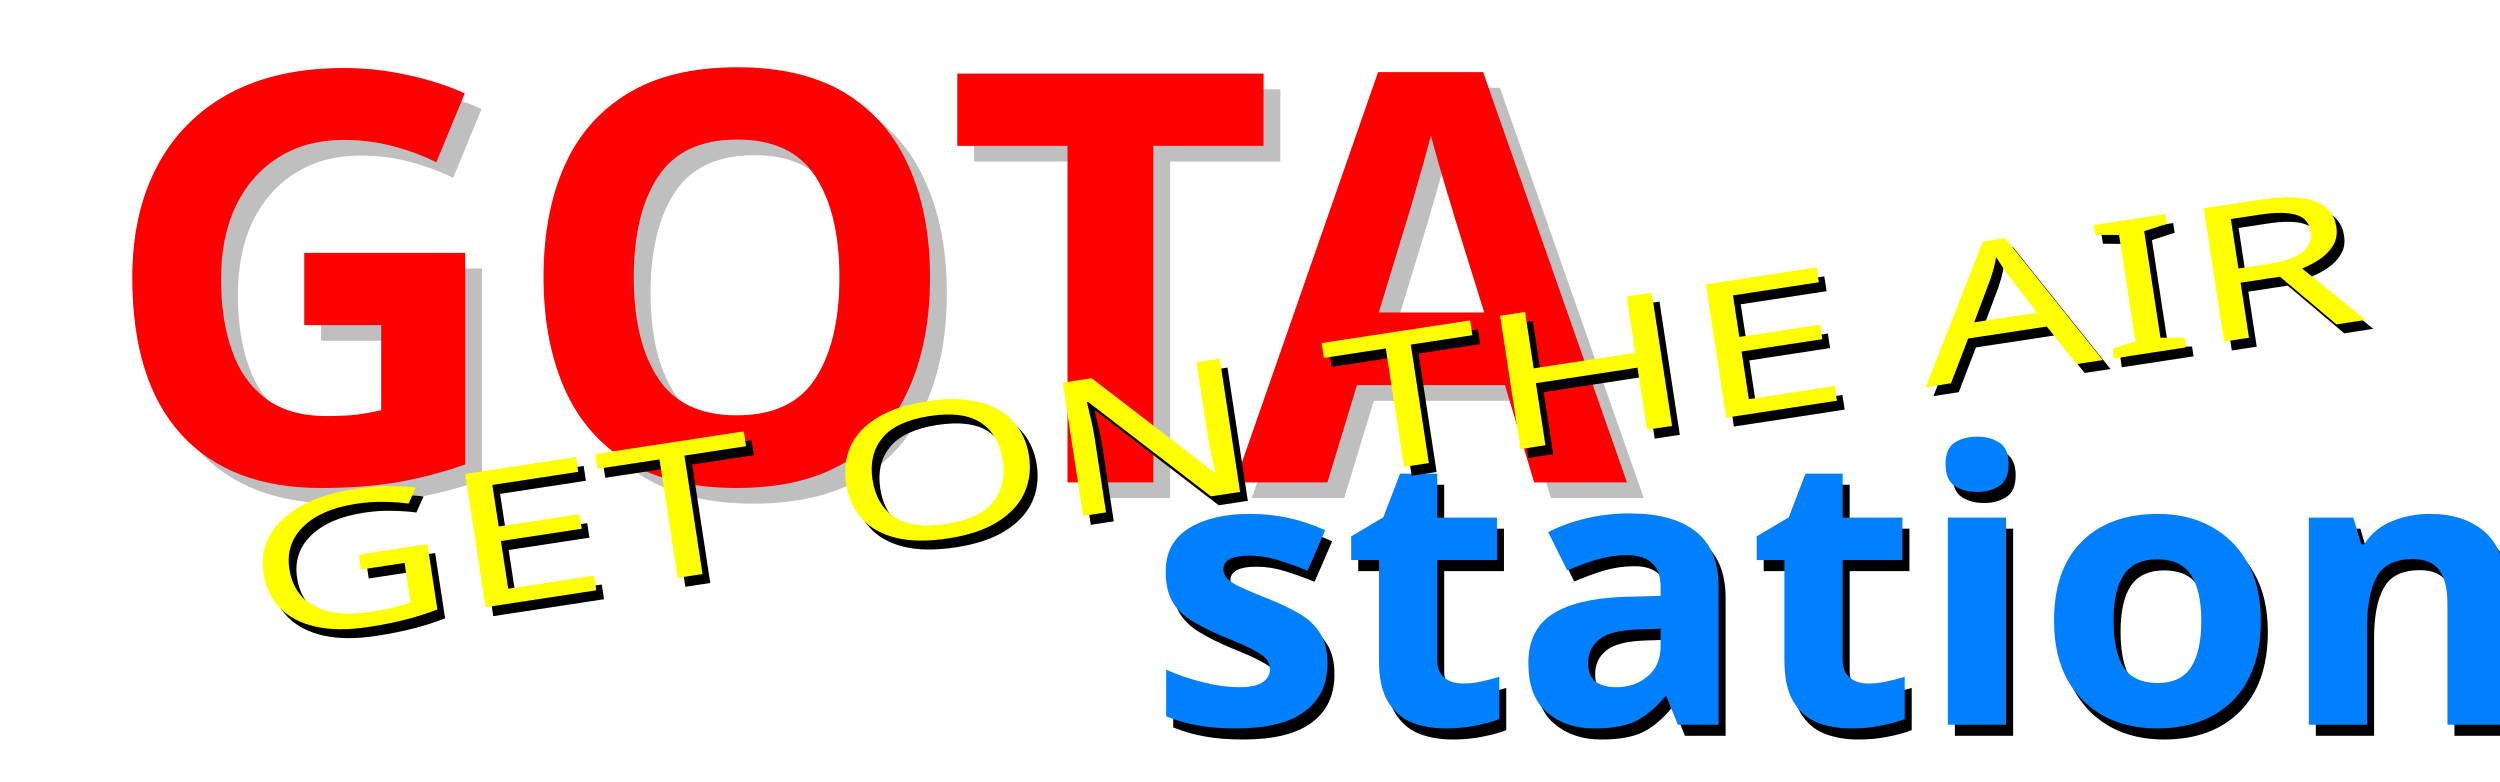
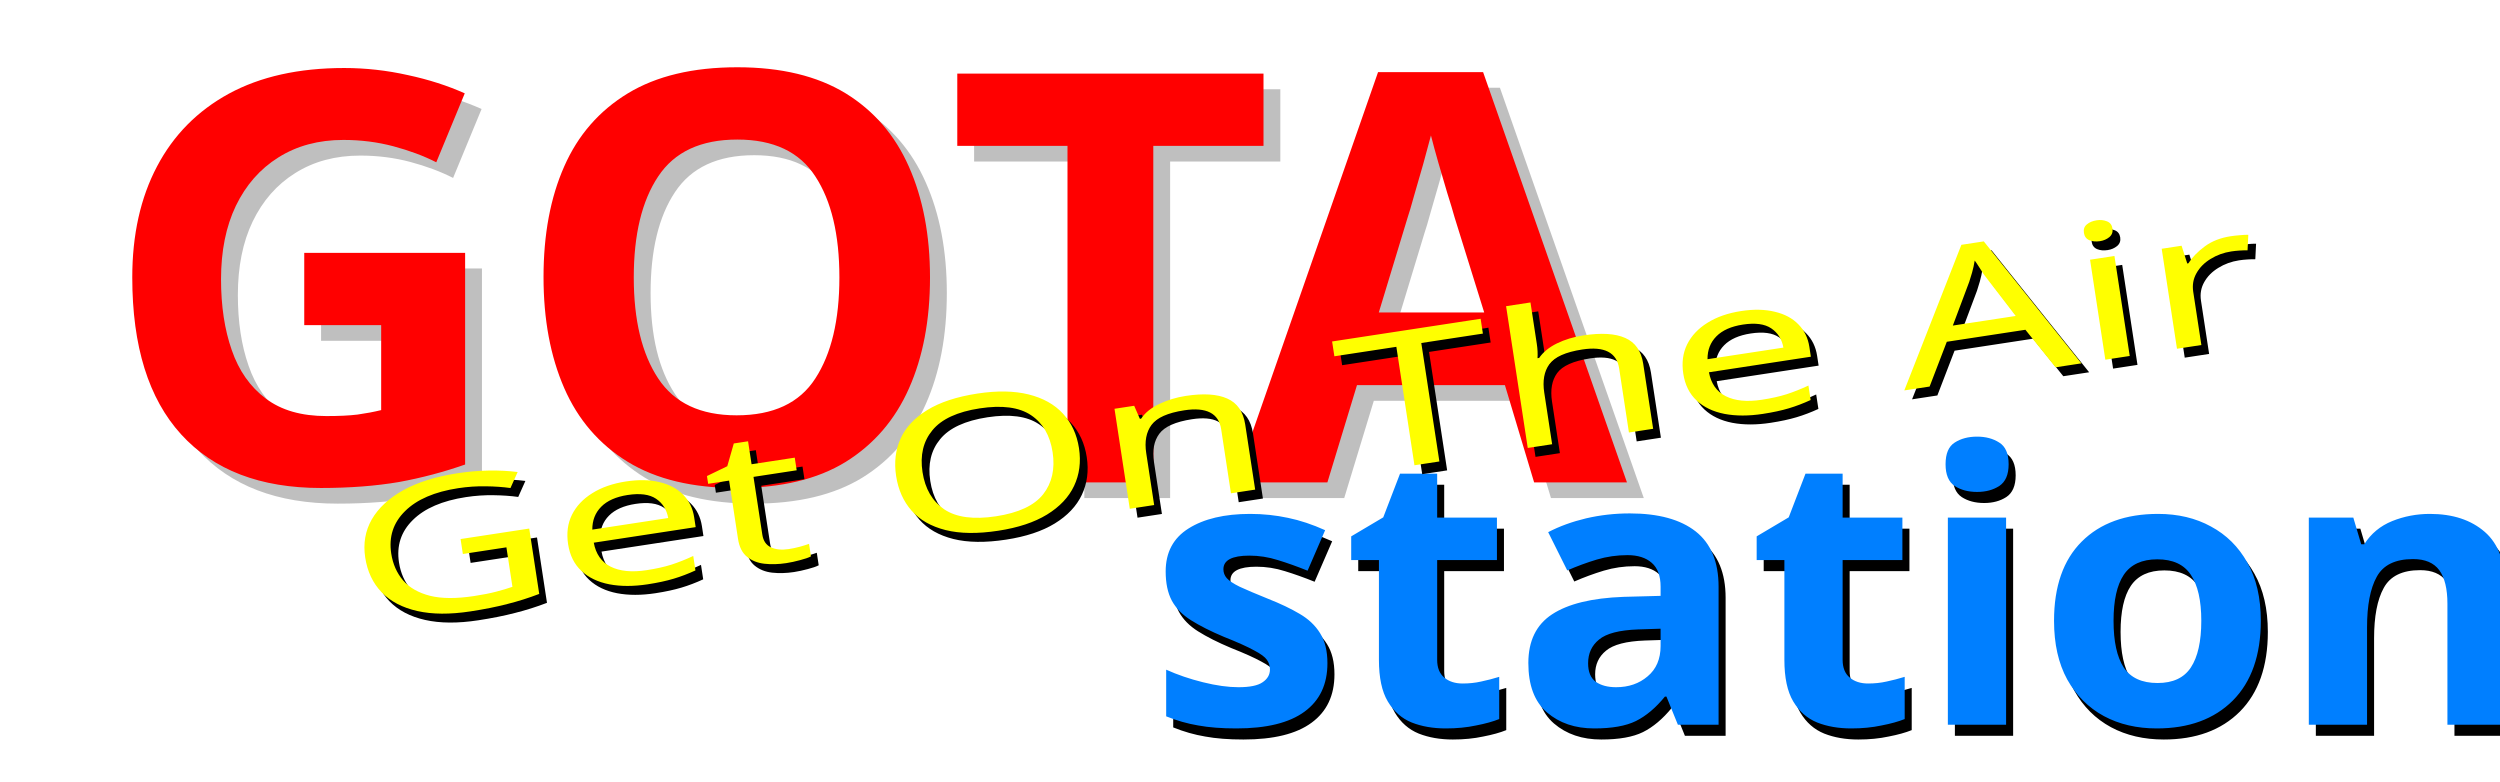
<svg xmlns="http://www.w3.org/2000/svg" width="800" height="250">
  <g>
-     <text id="svg_7" stroke="#000000" transform="matrix(5.208631,0,0,5.055903,-1667.454,-414.7584) " font-weight="bold" xml:space="preserve" text-anchor="middle" font-family="Sans-serif" font-size="24" y="128.604" x="433.702" stroke-linecap="null" stroke-linejoin="null" stroke-dasharray="null" stroke-width="0" fill="#000000">station</text>
-     <text id="svg_2" stroke="#000000" transform="matrix(7.57422,0,0,7.631964,-2587.259,-834.1505) " font-weight="bold" xml:space="preserve" text-anchor="middle" font-family="Sans-serif" font-size="24" y="130.178" x="378.763" stroke-linecap="null" stroke-linejoin="null" stroke-dasharray="null" stroke-width="0" fill="#bfbfbf">GOTA</text>
-     <text stroke="#000000" transform="matrix(7.57422,0,0,7.631964,-2587.259,-834.1505) " font-weight="bold" xml:space="preserve" text-anchor="middle" font-family="Sans-serif" font-size="24" id="svg_1" y="129.524" x="378.051" stroke-linecap="null" stroke-linejoin="null" stroke-dasharray="null" stroke-width="0" fill="#ff0000">GOTA</text>
-     <text id="svg_5" stroke="#000000" transform="matrix(5.208631,0,0,5.055903,-1657.7,-413.2864) " font-weight="bold" xml:space="preserve" text-anchor="middle" font-family="Sans-serif" font-size="24" y="127.615" x="431.398" stroke-linecap="null" stroke-linejoin="null" stroke-dasharray="null" stroke-width="0" fill="#007fff">station</text>
-     <text id="svg_8" stroke="#000000" transform="rotate(-8.688118 419.4806,136.0266) matrix(3.743547,0,0,2.517048,-1228.733,-298.6601) " xml:space="preserve" text-anchor="middle" font-family="Sans-serif" font-size="24" y="181.007" x="440.294" stroke-linecap="null" stroke-linejoin="null" stroke-dasharray="null" stroke-width="0" fill="#000000">GET ON THE AIR</text>
-     <text id="svg_4" stroke="#000000" transform="rotate(-8.688118 416.965,133.1512) matrix(3.743547,0,0,2.517048,-1228.733,-298.6601) " xml:space="preserve" text-anchor="middle" font-family="Sans-serif" font-size="24" y="179.876" x="439.629" stroke-linecap="null" stroke-linejoin="null" stroke-dasharray="null" stroke-width="0" fill="#ffff00">GET ON THE AIR</text>
+     <text fill="#000000" stroke-width="0" stroke-dasharray="null" stroke-linejoin="null" stroke-linecap="null" x="433.702" y="128.604" font-size="24" font-family="Sans-serif" text-anchor="middle" xml:space="preserve" font-weight="bold" transform="matrix(5.208631,0,0,5.055903,-1667.454,-414.7584) " stroke="#000000" id="svg_7">station</text>
+     <text fill="#bfbfbf" stroke-width="0" stroke-dasharray="null" stroke-linejoin="null" stroke-linecap="null" x="378.763" y="130.178" font-size="24" font-family="Sans-serif" text-anchor="middle" xml:space="preserve" font-weight="bold" transform="matrix(7.57422,0,0,7.631964,-2587.259,-834.1505) " stroke="#000000" id="svg_2">GOTA</text>
+     <text fill="#ff0000" stroke-width="0" stroke-dasharray="null" stroke-linejoin="null" stroke-linecap="null" x="378.051" y="129.524" id="svg_1" font-size="24" font-family="Sans-serif" text-anchor="middle" xml:space="preserve" font-weight="bold" transform="matrix(7.57422,0,0,7.631964,-2587.259,-834.1505) " stroke="#000000">GOTA</text>
+     <text fill="#007fff" stroke-width="0" stroke-dasharray="null" stroke-linejoin="null" stroke-linecap="null" x="431.398" y="127.615" font-size="24" font-family="Sans-serif" text-anchor="middle" xml:space="preserve" font-weight="bold" transform="matrix(5.208631,0,0,5.055903,-1657.7,-413.2864) " stroke="#000000" id="svg_5">station</text>
+     <text fill="#000000" stroke-width="0" stroke-dasharray="null" stroke-linejoin="null" stroke-linecap="null" x="440.294" y="181.007" font-size="24" font-family="Sans-serif" text-anchor="middle" xml:space="preserve" transform="rotate(-8.688118 419.4513,136.0267) matrix(3.743547,0,0,2.517048,-1228.733,-298.6601) " stroke="#000000" id="svg_8">Get On The Air</text>
+     <text fill="#ffff00" stroke-width="0" stroke-dasharray="null" stroke-linejoin="null" stroke-linecap="null" x="439.629" y="179.876" font-size="24" font-family="Sans-serif" text-anchor="middle" xml:space="preserve" transform="rotate(-8.688118 416.965,133.1512) matrix(3.743547,0,0,2.517048,-1228.733,-298.6601) " stroke="#000000" id="svg_4">Get On The Air</text>
  </g>
</svg>
